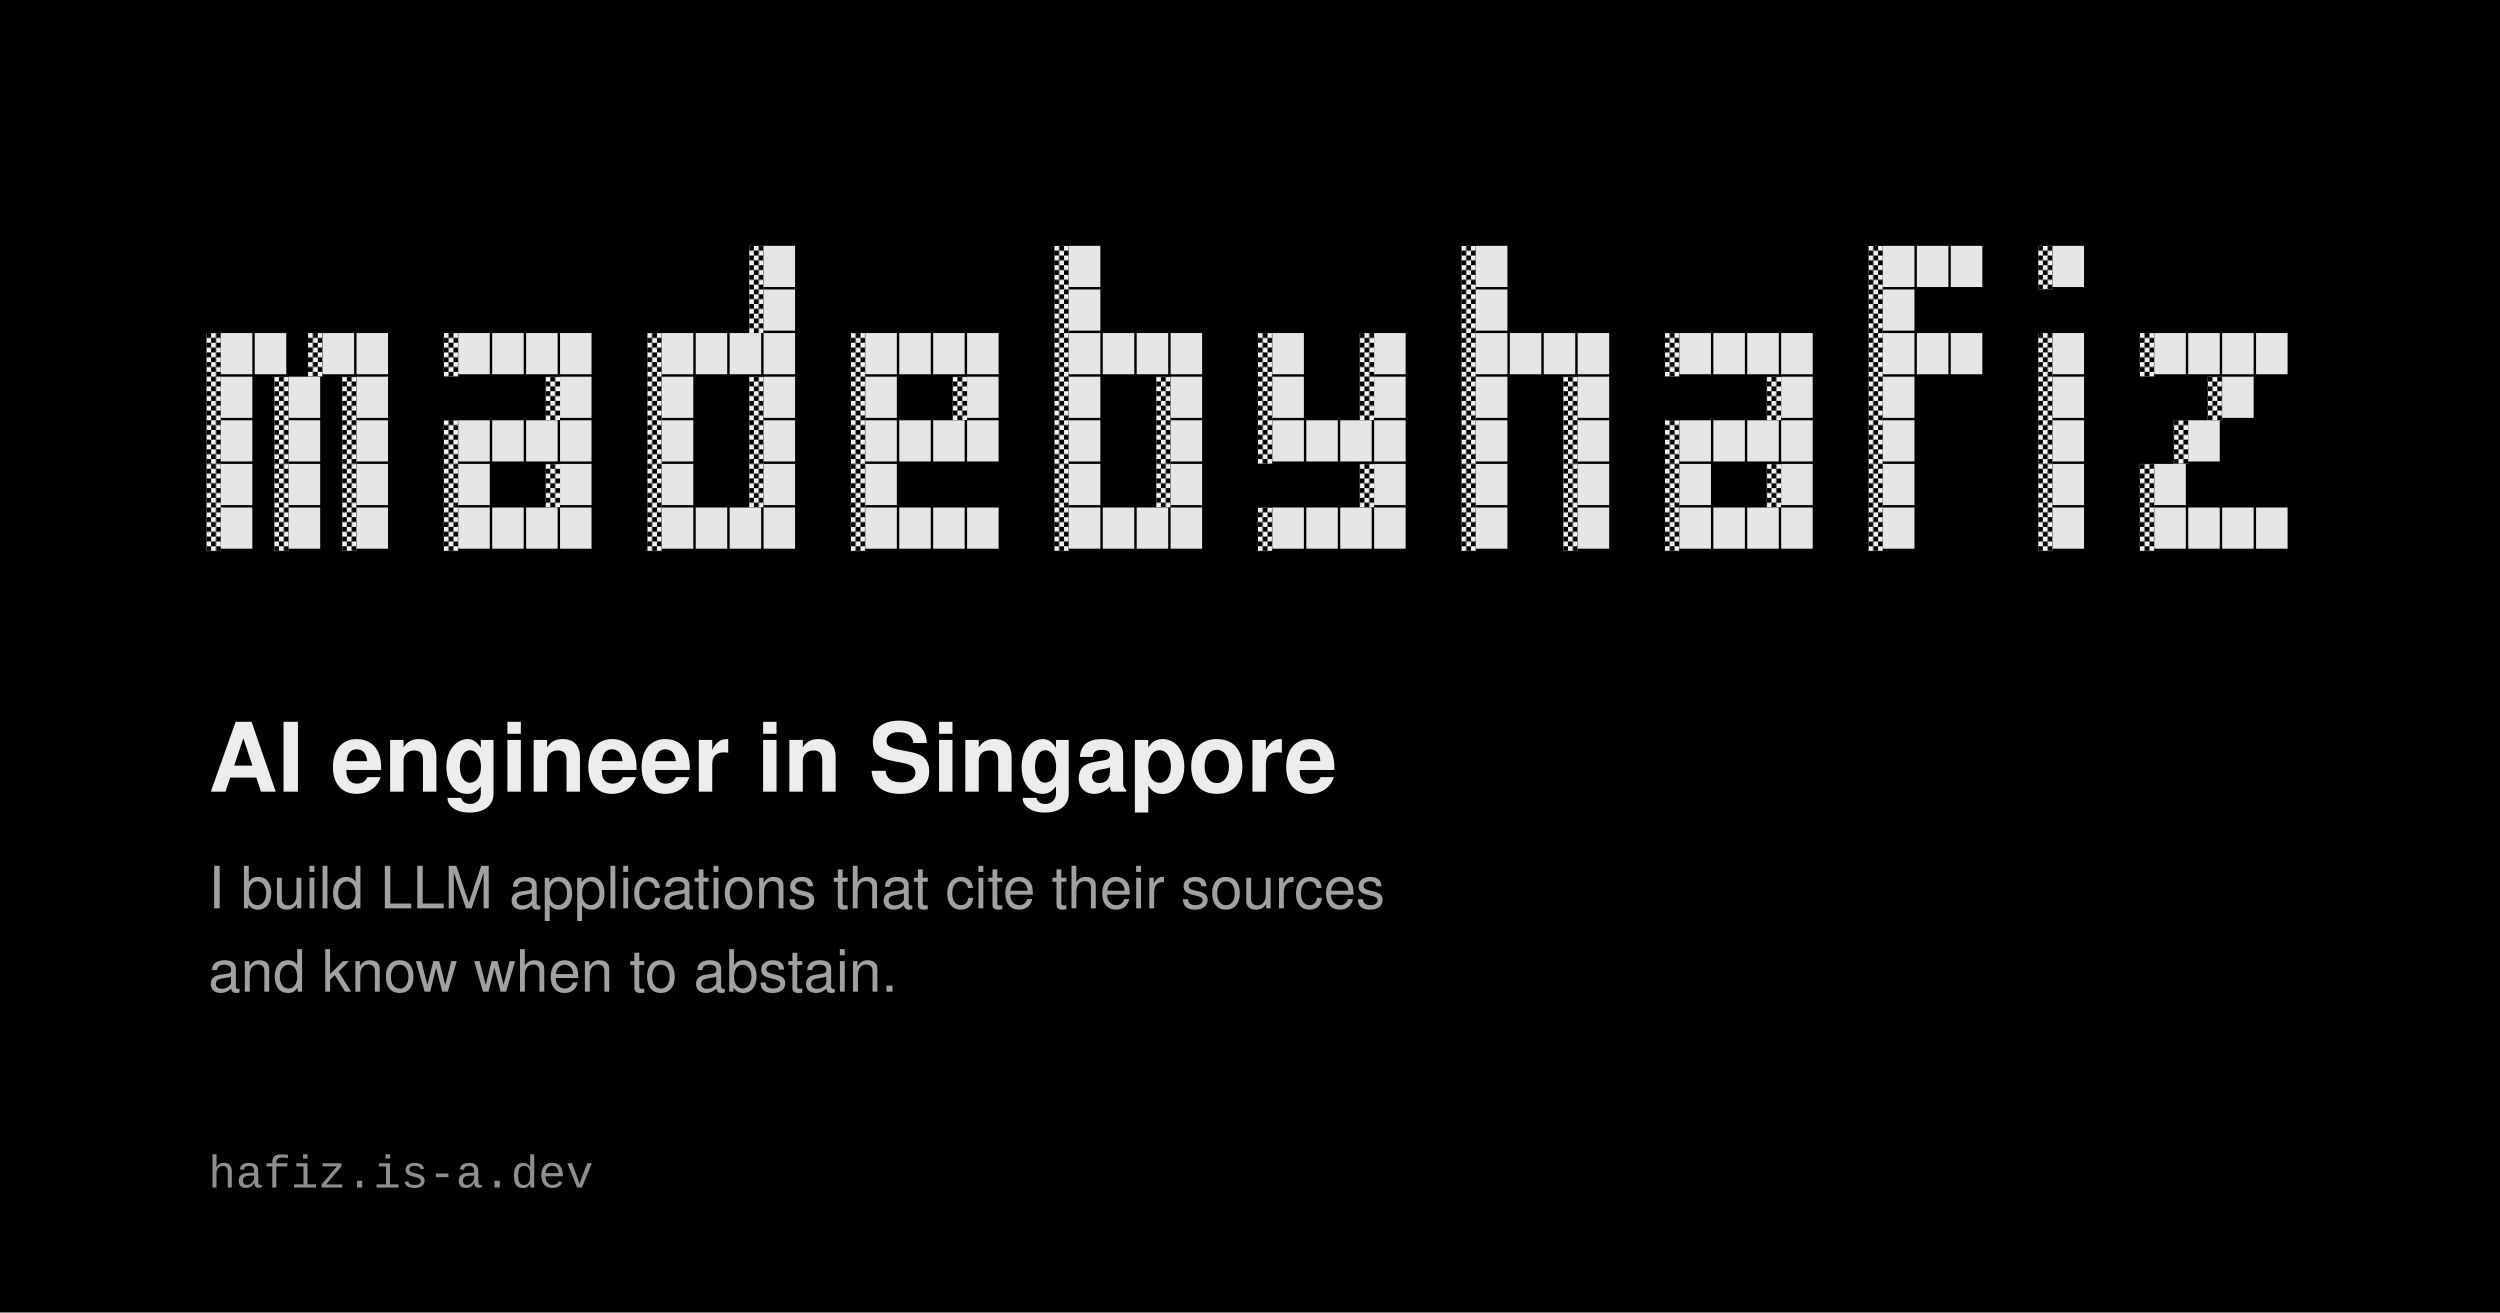
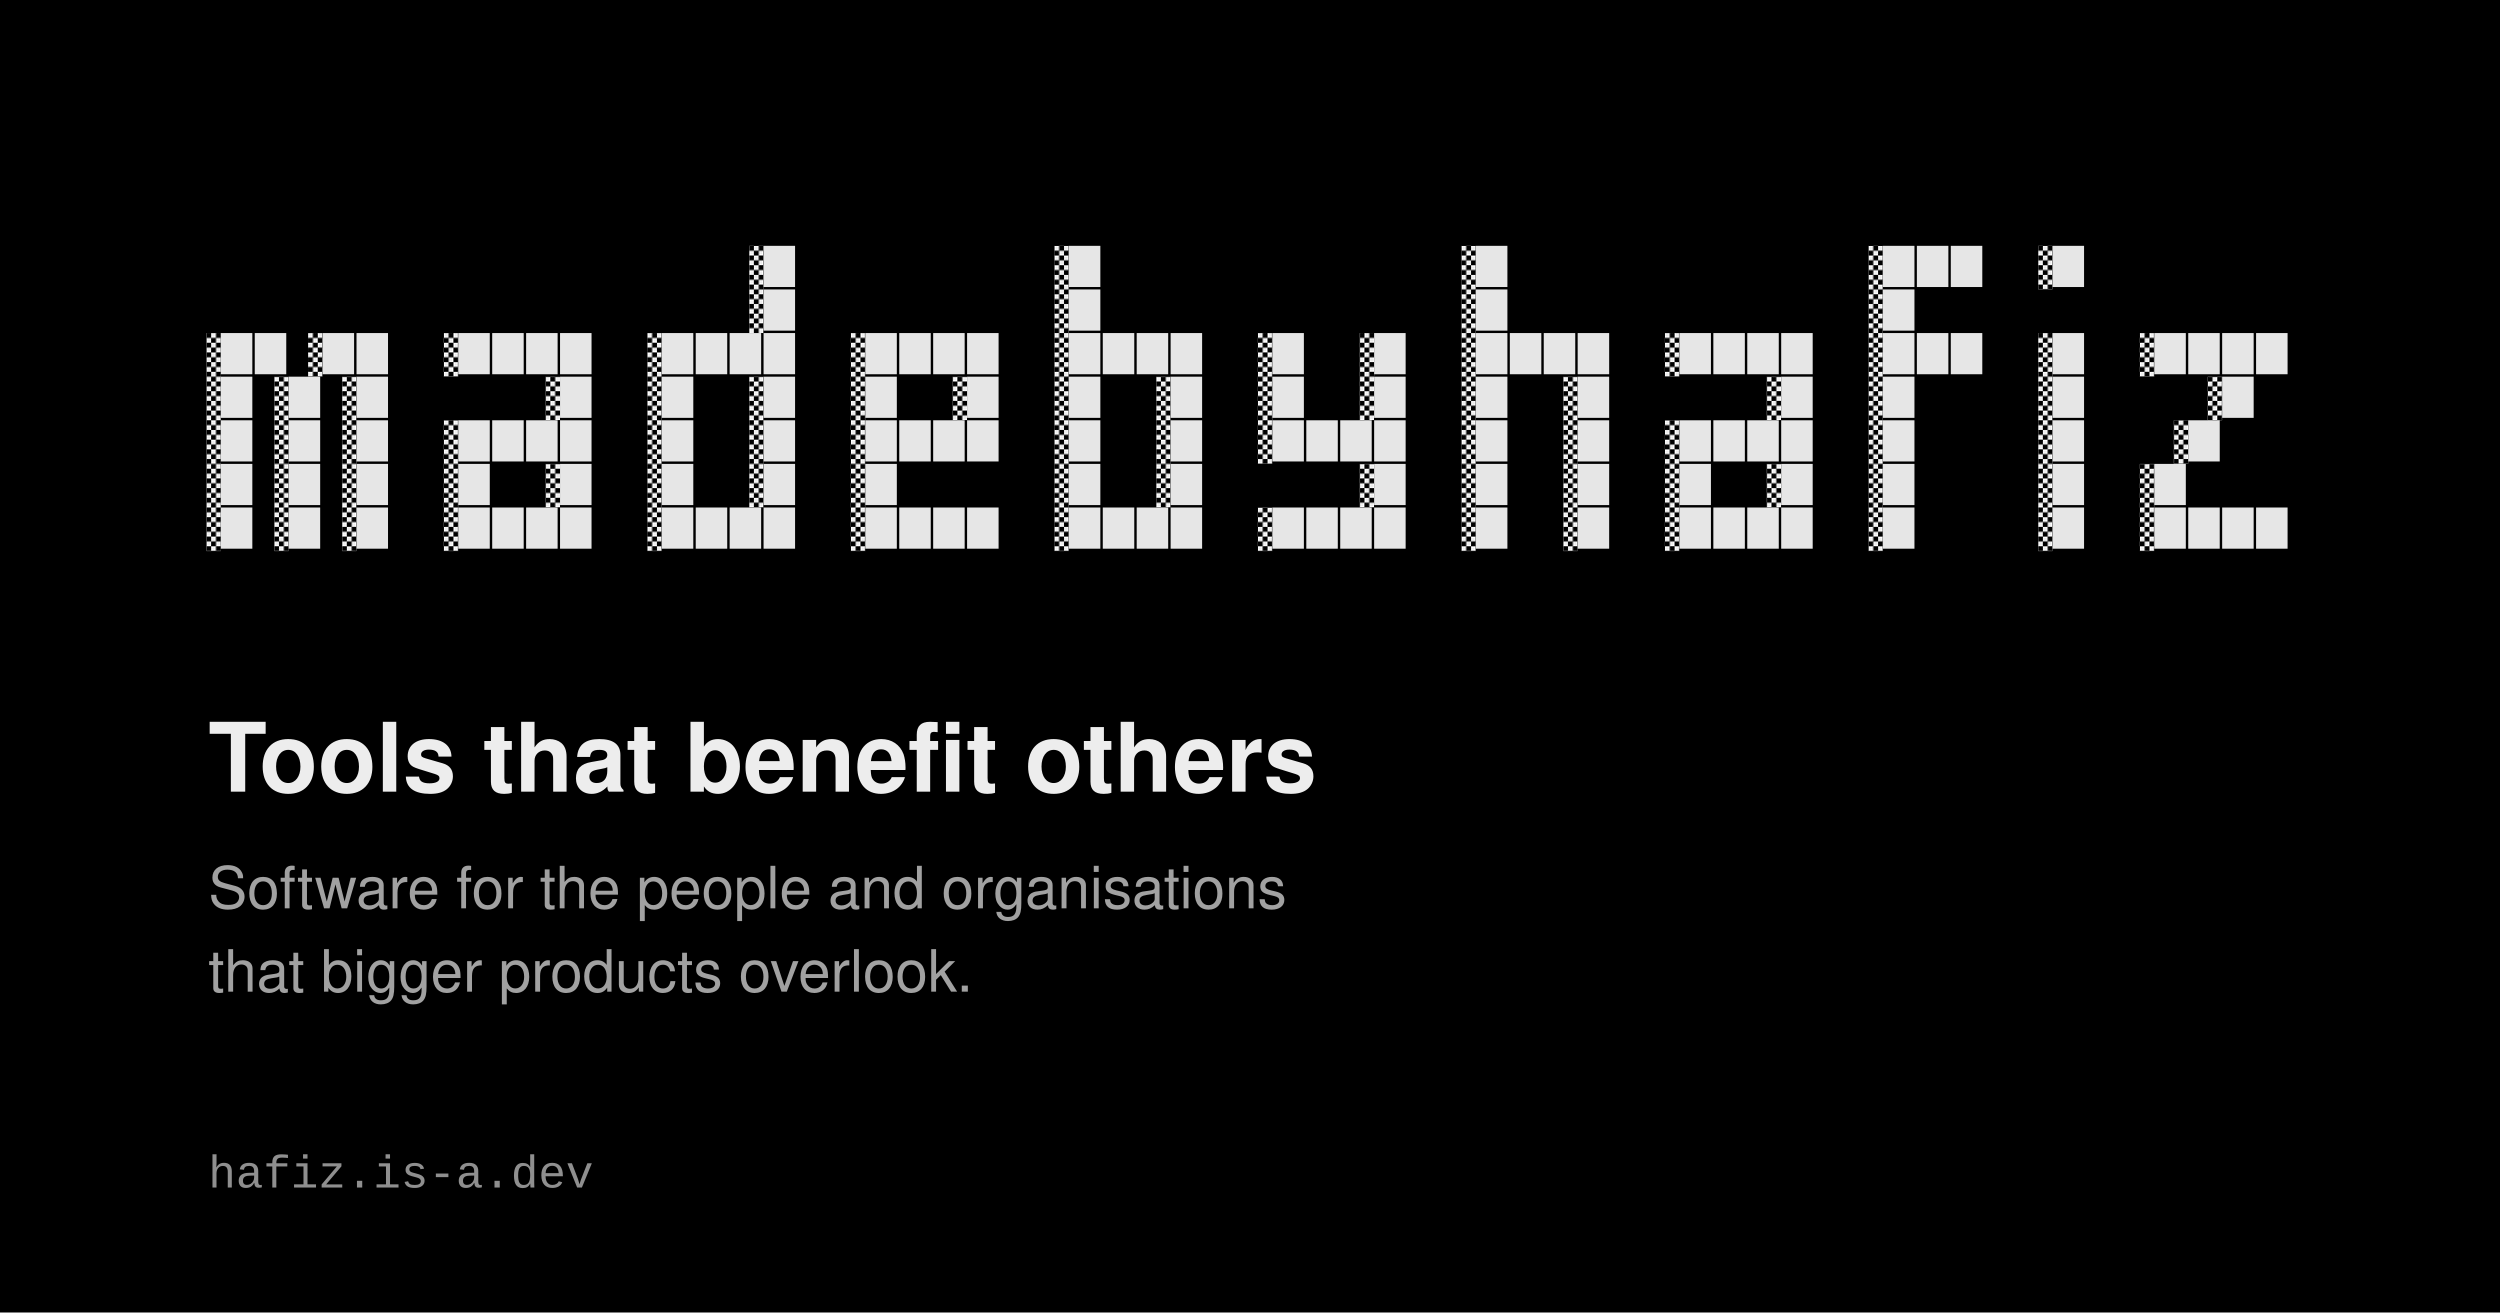
<svg xmlns="http://www.w3.org/2000/svg" width="1200" height="630" viewBox="0 0 1200 630">
  <rect width="1200" height="630" fill="#000" />
  <defs>
    <pattern id="dither" width="4" height="4" patternUnits="userSpaceOnUse">
      <rect width="2" height="2" fill="#ededed" />
      <rect x="2" y="2" width="2" height="2" fill="#ededed" />
    </pattern>
  </defs>
  <g transform="translate(106 118) scale(1.163)">
    <path fill="url(#dither)" d="M218 0h6v18h-6zM344 0h6v18h-6zM512 0h6v18h-6zM680 0h6v18h-6zM750 0h6v18h-6zM218 18h6v18h-6zM344 18h6v18h-6zM512 18h6v18h-6zM680 18h6v18h-6zM-6 36h6v18h-6zM36 36h6v18h-6zM92 36h6v18h-6zM176 36h6v18h-6zM260 36h6v18h-6zM344 36h6v18h-6zM428 36h6v18h-6zM470 36h6v18h-6zM512 36h6v18h-6zM596 36h6v18h-6zM680 36h6v18h-6zM750 36h6v18h-6zM792 36h6v18h-6zM-6 54h6v18h-6zM22 54h6v18h-6zM50 54h6v18h-6zM134 54h6v18h-6zM176 54h6v18h-6zM218 54h6v18h-6zM260 54h6v18h-6zM302 54h6v18h-6zM344 54h6v18h-6zM386 54h6v18h-6zM428 54h6v18h-6zM470 54h6v18h-6zM512 54h6v18h-6zM554 54h6v18h-6zM638 54h6v18h-6zM680 54h6v18h-6zM750 54h6v18h-6zM820 54h6v18h-6zM-6 72h6v18h-6zM22 72h6v18h-6zM50 72h6v18h-6zM92 72h6v18h-6zM176 72h6v18h-6zM218 72h6v18h-6zM260 72h6v18h-6zM344 72h6v18h-6zM386 72h6v18h-6zM428 72h6v18h-6zM512 72h6v18h-6zM554 72h6v18h-6zM596 72h6v18h-6zM680 72h6v18h-6zM750 72h6v18h-6zM806 72h6v18h-6zM-6 90h6v18h-6zM22 90h6v18h-6zM50 90h6v18h-6zM92 90h6v18h-6zM134 90h6v18h-6zM176 90h6v18h-6zM218 90h6v18h-6zM260 90h6v18h-6zM344 90h6v18h-6zM386 90h6v18h-6zM470 90h6v18h-6zM512 90h6v18h-6zM554 90h6v18h-6zM596 90h6v18h-6zM638 90h6v18h-6zM680 90h6v18h-6zM750 90h6v18h-6zM792 90h6v18h-6zM-6 108h6v18h-6zM22 108h6v18h-6zM50 108h6v18h-6zM92 108h6v18h-6zM176 108h6v18h-6zM260 108h6v18h-6zM344 108h6v18h-6zM428 108h6v18h-6zM512 108h6v18h-6zM554 108h6v18h-6zM596 108h6v18h-6zM680 108h6v18h-6zM750 108h6v18h-6zM792 108h6v18h-6z" />
    <path fill="#e6e6e6" d="M224 0h13v17h-13zM350 0h13v17h-13zM518 0h13v17h-13zM686 0h13v17h-13zM700 0h13v17h-13zM714 0h13v17h-13zM756 0h13v17h-13zM224 18h13v17h-13zM350 18h13v17h-13zM518 18h13v17h-13zM686 18h13v17h-13zM0 36h13v17h-13zM14 36h13v17h-13zM42 36h13v17h-13zM56 36h13v17h-13zM98 36h13v17h-13zM112 36h13v17h-13zM126 36h13v17h-13zM140 36h13v17h-13zM182 36h13v17h-13zM196 36h13v17h-13zM210 36h13v17h-13zM224 36h13v17h-13zM266 36h13v17h-13zM280 36h13v17h-13zM294 36h13v17h-13zM308 36h13v17h-13zM350 36h13v17h-13zM364 36h13v17h-13zM378 36h13v17h-13zM392 36h13v17h-13zM434 36h13v17h-13zM476 36h13v17h-13zM518 36h13v17h-13zM532 36h13v17h-13zM546 36h13v17h-13zM560 36h13v17h-13zM602 36h13v17h-13zM616 36h13v17h-13zM630 36h13v17h-13zM644 36h13v17h-13zM686 36h13v17h-13zM700 36h13v17h-13zM714 36h13v17h-13zM756 36h13v17h-13zM798 36h13v17h-13zM812 36h13v17h-13zM826 36h13v17h-13zM840 36h13v17h-13zM0 54h13v17h-13zM28 54h13v17h-13zM56 54h13v17h-13zM140 54h13v17h-13zM182 54h13v17h-13zM224 54h13v17h-13zM266 54h13v17h-13zM308 54h13v17h-13zM350 54h13v17h-13zM392 54h13v17h-13zM434 54h13v17h-13zM476 54h13v17h-13zM518 54h13v17h-13zM560 54h13v17h-13zM644 54h13v17h-13zM686 54h13v17h-13zM756 54h13v17h-13zM826 54h13v17h-13zM0 72h13v17h-13zM28 72h13v17h-13zM56 72h13v17h-13zM98 72h13v17h-13zM112 72h13v17h-13zM126 72h13v17h-13zM140 72h13v17h-13zM182 72h13v17h-13zM224 72h13v17h-13zM266 72h13v17h-13zM280 72h13v17h-13zM294 72h13v17h-13zM308 72h13v17h-13zM350 72h13v17h-13zM392 72h13v17h-13zM434 72h13v17h-13zM448 72h13v17h-13zM462 72h13v17h-13zM476 72h13v17h-13zM518 72h13v17h-13zM560 72h13v17h-13zM602 72h13v17h-13zM616 72h13v17h-13zM630 72h13v17h-13zM644 72h13v17h-13zM686 72h13v17h-13zM756 72h13v17h-13zM812 72h13v17h-13zM0 90h13v17h-13zM28 90h13v17h-13zM56 90h13v17h-13zM98 90h13v17h-13zM140 90h13v17h-13zM182 90h13v17h-13zM224 90h13v17h-13zM266 90h13v17h-13zM350 90h13v17h-13zM392 90h13v17h-13zM476 90h13v17h-13zM518 90h13v17h-13zM560 90h13v17h-13zM602 90h13v17h-13zM644 90h13v17h-13zM686 90h13v17h-13zM756 90h13v17h-13zM798 90h13v17h-13zM0 108h13v17h-13zM28 108h13v17h-13zM56 108h13v17h-13zM98 108h13v17h-13zM112 108h13v17h-13zM126 108h13v17h-13zM140 108h13v17h-13zM182 108h13v17h-13zM196 108h13v17h-13zM210 108h13v17h-13zM224 108h13v17h-13zM266 108h13v17h-13zM280 108h13v17h-13zM294 108h13v17h-13zM308 108h13v17h-13zM350 108h13v17h-13zM364 108h13v17h-13zM378 108h13v17h-13zM392 108h13v17h-13zM434 108h13v17h-13zM448 108h13v17h-13zM462 108h13v17h-13zM476 108h13v17h-13zM518 108h13v17h-13zM560 108h13v17h-13zM602 108h13v17h-13zM616 108h13v17h-13zM630 108h13v17h-13zM644 108h13v17h-13zM686 108h13v17h-13zM756 108h13v17h-13zM798 108h13v17h-13zM812 108h13v17h-13zM826 108h13v17h-13zM840 108h13v17h-13z" />
  </g>
-   <text x="100" y="380" font-family="Helvetica Neue, Helvetica, Arial, sans-serif" font-size="46" font-weight="600" fill="#ededed">AI engineer in Singapore</text>
-   <text x="100" y="436" font-family="Helvetica Neue, Helvetica, Arial, sans-serif" font-size="28" fill="#a1a1a1">I build LLM applications that cite their sources</text>
-   <text x="100" y="476" font-family="Helvetica Neue, Helvetica, Arial, sans-serif" font-size="28" fill="#a1a1a1">and know when to abstain.</text>
+   <text x="100" y="380" font-family="Helvetica Neue, Helvetica, Arial, sans-serif" font-size="46" font-weight="600" fill="#ededed">Tools that benefit others</text>
+   <text x="100" y="436" font-family="Helvetica Neue, Helvetica, Arial, sans-serif" font-size="28" fill="#a1a1a1">Software for the people and organisations</text>
+   <text x="100" y="476" font-family="Helvetica Neue, Helvetica, Arial, sans-serif" font-size="28" fill="#a1a1a1">that bigger products overlook.</text>
  <text x="100" y="570" font-family="Menlo, Courier New, monospace" font-size="22" fill="#8f8f8f">hafiz.is-a.dev</text>
</svg>
